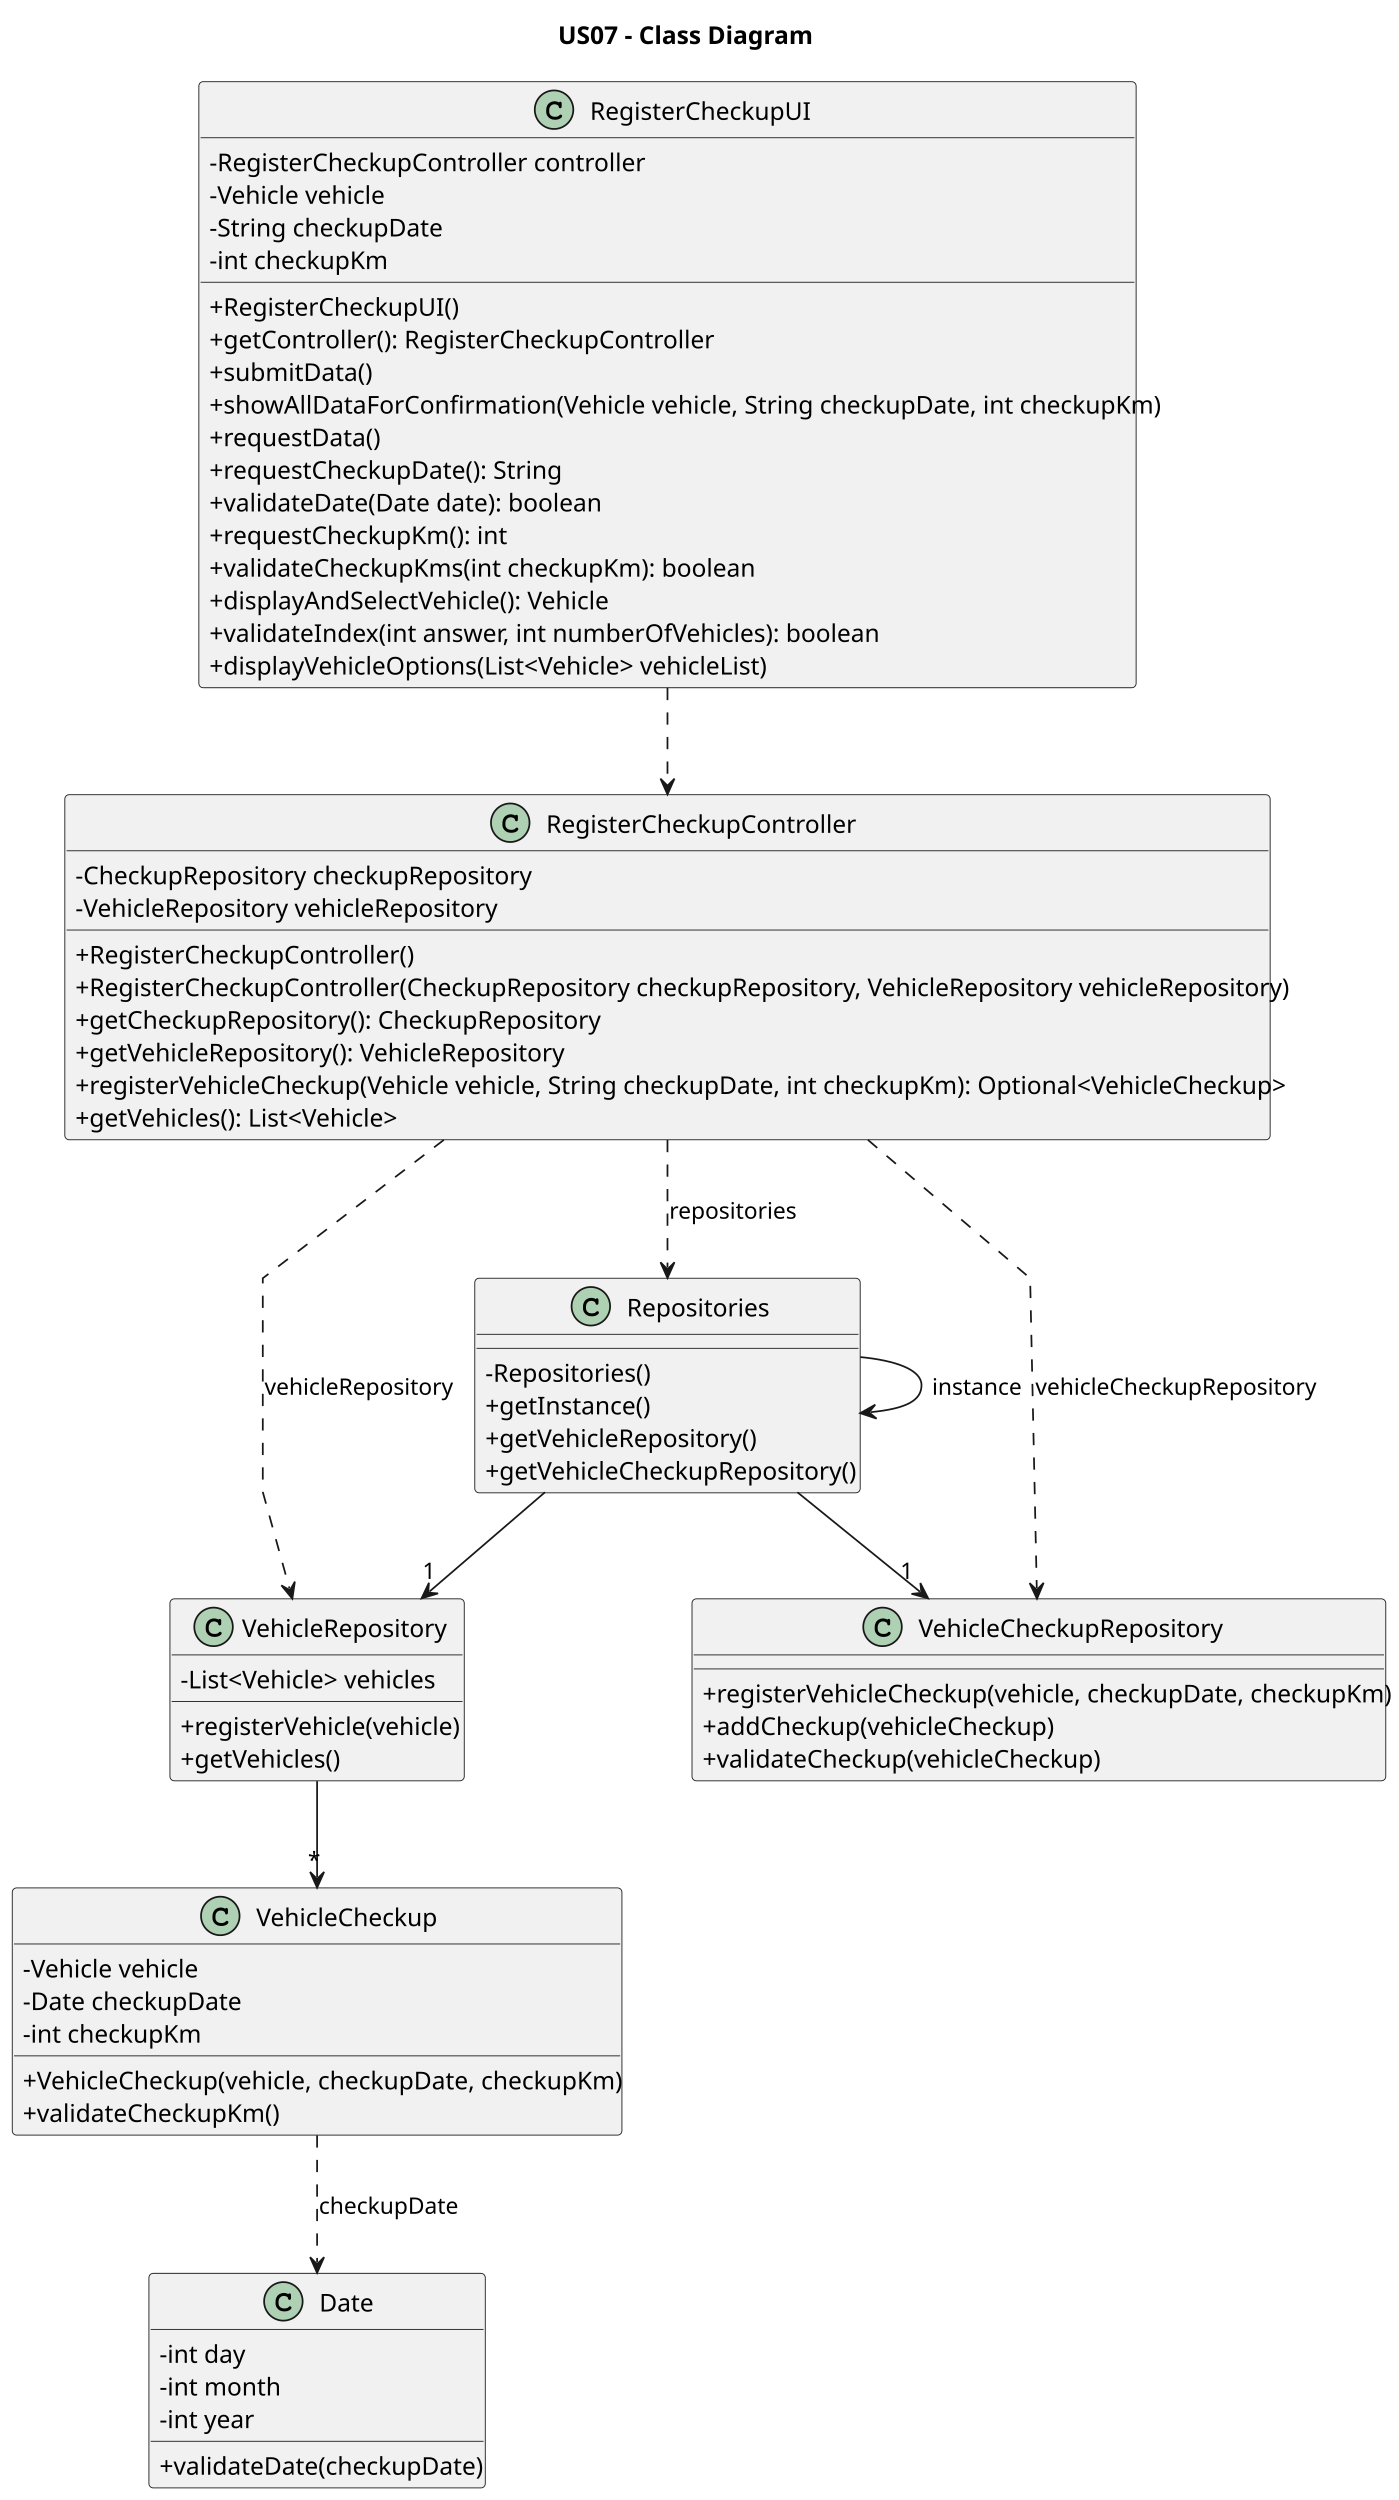
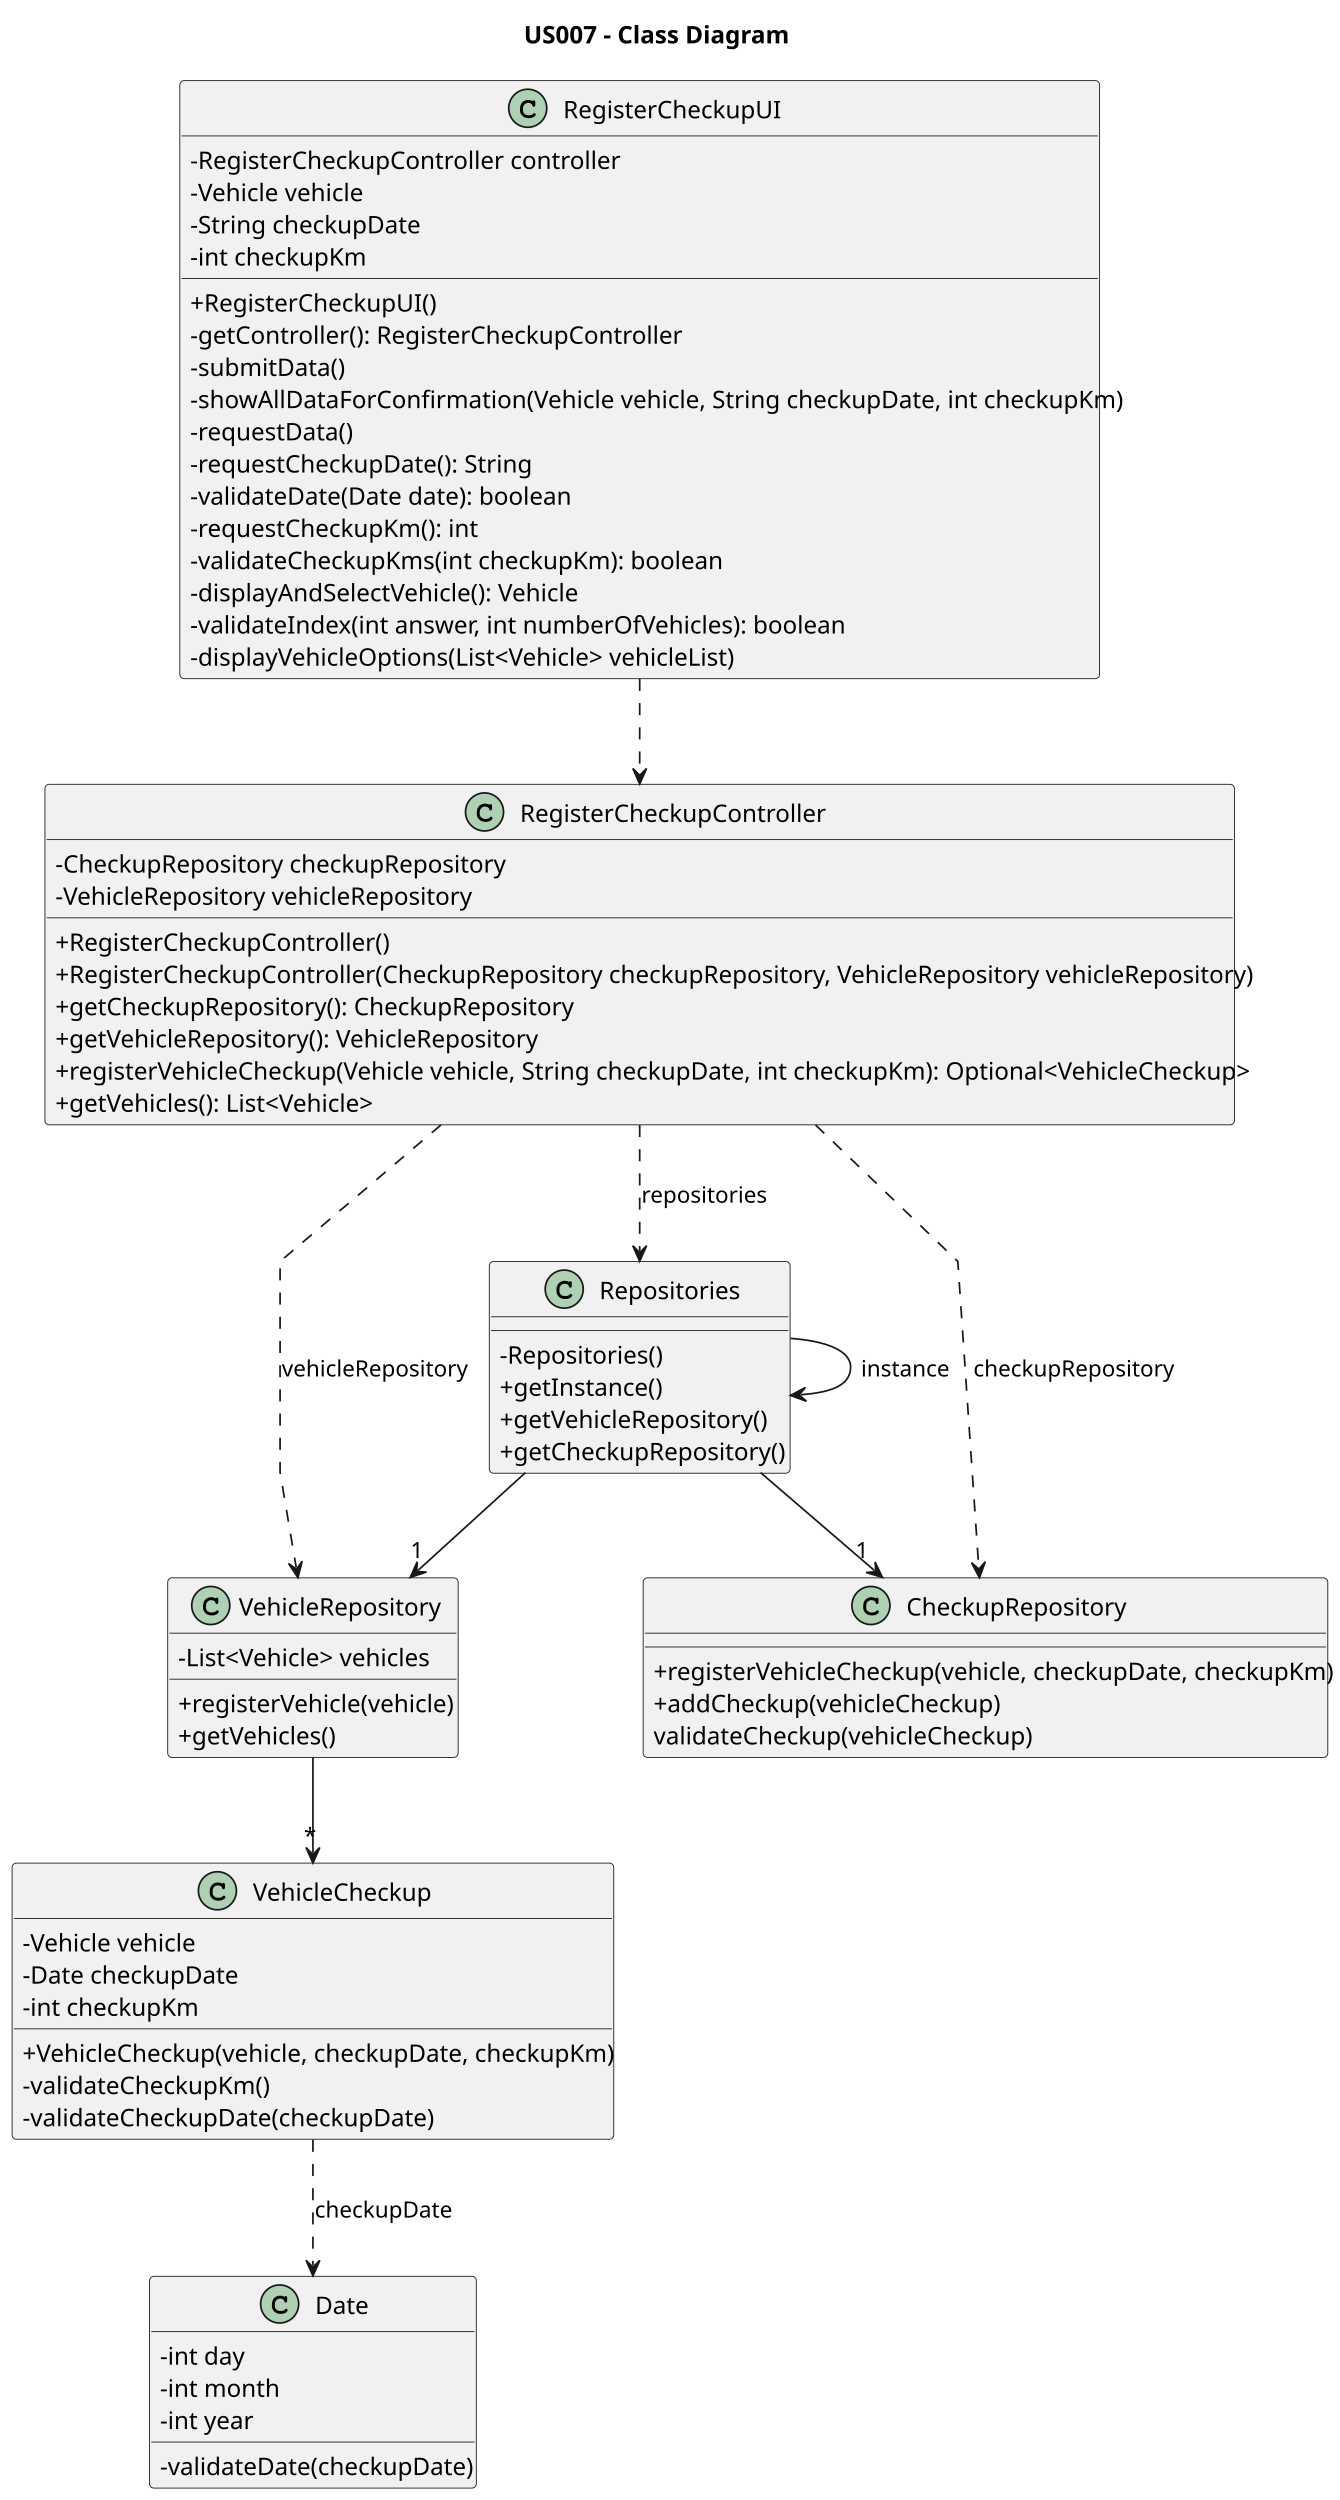
- <svg xmlns="http://www.w3.org/2000/svg" contentStyleType="text/css" height="1427px" preserveAspectRatio="none" style="width:798px;height:1427px;background:#FFFFFF;" version="1.1" viewBox="0 0 798 1427" width="798px" zoomAndPan="magnify">
+ <svg xmlns="http://www.w3.org/2000/svg" contentStyleType="text/css" height="1446px" preserveAspectRatio="none" style="width:775px;height:1446px;background:#FFFFFF;" version="1.1" viewBox="0 0 775 1446" width="775px" zoomAndPan="magnify">
  <defs />
  <g>
-     <text fill="#000000" font-family="sans-serif" font-size="14" font-weight="bold" lengthAdjust="spacing" textLength="147" x="318.5" y="25.107">US07 - Class Diagram</text>
+     <text fill="#000000" font-family="sans-serif" font-size="14" font-weight="bold" lengthAdjust="spacing" textLength="155" x="303" y="25.107">US007 - Class Diagram</text>
    <g id="elem_Repositories">
-       <rect codeLine="55" fill="#F1F1F1" height="122.484" id="Repositories" rx="2.5" ry="2.5" style="stroke:#181818;stroke-width:0.5;" width="220" x="271" y="729.621" />
-       <ellipse cx="337.25" cy="745.621" fill="#ADD1B2" rx="11" ry="11" style="stroke:#181818;stroke-width:1.0;" />
-       <path d="M340.016,741.496 Q340.172,741.277 340.359,741.168 Q340.547,741.059 340.766,741.059 Q341.141,741.059 341.375,741.324 Q341.609,741.574 341.609,742.184 L341.609,743.637 Q341.609,744.246 341.375,744.512 Q341.141,744.777 340.766,744.777 Q340.422,744.777 340.219,744.574 Q340.016,744.387 339.906,743.871 Q339.859,743.512 339.672,743.324 Q339.344,742.949 338.734,742.731 Q338.125,742.512 337.5,742.512 Q336.734,742.512 336.094,742.84 Q335.469,743.168 334.969,743.918 Q334.484,744.668 334.484,745.699 L334.484,746.793 Q334.484,748.027 335.375,748.856 Q336.266,749.668 337.859,749.668 Q338.797,749.668 339.453,749.418 Q339.844,749.262 340.266,748.824 Q340.531,748.559 340.672,748.481 Q340.828,748.402 341.031,748.402 Q341.359,748.402 341.609,748.668 Q341.875,748.918 341.875,749.262 Q341.875,749.606 341.531,750.012 Q341.031,750.59 340.234,750.918 Q339.156,751.371 337.859,751.371 Q336.344,751.371 335.141,750.746 Q334.156,750.246 333.469,749.184 Q332.781,748.106 332.781,746.824 L332.781,745.668 Q332.781,744.34 333.391,743.199 Q334.016,742.043 335.109,741.434 Q336.203,740.809 337.438,740.809 Q338.172,740.809 338.812,740.981 Q339.469,741.137 340.016,741.496 Z " fill="#000000" />
-       <text fill="#000000" font-family="sans-serif" font-size="14" lengthAdjust="spacing" textLength="79" x="357.75" y="751.418">Repositories</text>
-       <line style="stroke:#181818;stroke-width:0.5;" x1="272" x2="490" y1="761.621" y2="761.621" />
-       <line style="stroke:#181818;stroke-width:0.5;" x1="272" x2="490" y1="769.621" y2="769.621" />
-       <text fill="#000000" font-family="sans-serif" font-size="14" lengthAdjust="spacing" textLength="94" x="277" y="788.729">-Repositories()</text>
-       <text fill="#000000" font-family="sans-serif" font-size="14" lengthAdjust="spacing" textLength="91" x="277" y="807.35">+getInstance()</text>
-       <text fill="#000000" font-family="sans-serif" font-size="14" lengthAdjust="spacing" textLength="152" x="277" y="825.971">+getVehicleRepository()</text>
-       <text fill="#000000" font-family="sans-serif" font-size="14" lengthAdjust="spacing" textLength="208" x="277" y="844.592">+getVehicleCheckupRepository()</text>
+       <rect codeLine="55" fill="#F1F1F1" height="122.484" id="Repositories" rx="2.5" ry="2.5" style="stroke:#181818;stroke-width:0.5;" width="174" x="283" y="729.621" />
+       <ellipse cx="326.35" cy="745.621" fill="#ADD1B2" rx="11" ry="11" style="stroke:#181818;stroke-width:1.0;" />
+       <path d="M329.116,741.496 Q329.272,741.277 329.459,741.168 Q329.647,741.059 329.866,741.059 Q330.241,741.059 330.475,741.324 Q330.709,741.574 330.709,742.184 L330.709,743.637 Q330.709,744.246 330.475,744.512 Q330.241,744.777 329.866,744.777 Q329.522,744.777 329.319,744.574 Q329.116,744.387 329.006,743.871 Q328.959,743.512 328.772,743.324 Q328.444,742.949 327.834,742.731 Q327.225,742.512 326.6,742.512 Q325.834,742.512 325.194,742.84 Q324.569,743.168 324.069,743.918 Q323.584,744.668 323.584,745.699 L323.584,746.793 Q323.584,748.027 324.475,748.856 Q325.366,749.668 326.959,749.668 Q327.897,749.668 328.553,749.418 Q328.944,749.262 329.366,748.824 Q329.631,748.559 329.772,748.481 Q329.928,748.402 330.131,748.402 Q330.459,748.402 330.709,748.668 Q330.975,748.918 330.975,749.262 Q330.975,749.606 330.631,750.012 Q330.131,750.59 329.334,750.918 Q328.256,751.371 326.959,751.371 Q325.444,751.371 324.241,750.746 Q323.256,750.246 322.569,749.184 Q321.881,748.106 321.881,746.824 L321.881,745.668 Q321.881,744.34 322.491,743.199 Q323.116,742.043 324.209,741.434 Q325.303,740.809 326.538,740.809 Q327.272,740.809 327.913,740.981 Q328.569,741.137 329.116,741.496 Z " fill="#000000" />
+       <text fill="#000000" font-family="sans-serif" font-size="14" lengthAdjust="spacing" textLength="79" x="346.65" y="751.418">Repositories</text>
+       <line style="stroke:#181818;stroke-width:0.5;" x1="284" x2="456" y1="761.621" y2="761.621" />
+       <line style="stroke:#181818;stroke-width:0.5;" x1="284" x2="456" y1="769.621" y2="769.621" />
+       <text fill="#000000" font-family="sans-serif" font-size="14" lengthAdjust="spacing" textLength="94" x="289" y="788.729">-Repositories()</text>
+       <text fill="#000000" font-family="sans-serif" font-size="14" lengthAdjust="spacing" textLength="91" x="289" y="807.35">+getInstance()</text>
+       <text fill="#000000" font-family="sans-serif" font-size="14" lengthAdjust="spacing" textLength="152" x="289" y="825.971">+getVehicleRepository()</text>
+       <text fill="#000000" font-family="sans-serif" font-size="14" lengthAdjust="spacing" textLength="162" x="289" y="844.592">+getCheckupRepository()</text>
    </g>
    <g id="elem_VehicleRepository">
      <rect codeLine="62" fill="#F1F1F1" height="103.863" id="VehicleRepository" rx="2.5" ry="2.5" style="stroke:#181818;stroke-width:0.5;" width="168" x="97" y="912.621" />
      <ellipse cx="121.9" cy="928.621" fill="#ADD1B2" rx="11" ry="11" style="stroke:#181818;stroke-width:1.0;" />
      <path d="M124.666,924.496 Q124.822,924.277 125.009,924.168 Q125.197,924.059 125.416,924.059 Q125.791,924.059 126.025,924.324 Q126.259,924.574 126.259,925.184 L126.259,926.637 Q126.259,927.246 126.025,927.512 Q125.791,927.777 125.416,927.777 Q125.072,927.777 124.869,927.574 Q124.666,927.387 124.556,926.871 Q124.509,926.512 124.322,926.324 Q123.994,925.949 123.384,925.731 Q122.775,925.512 122.15,925.512 Q121.384,925.512 120.744,925.84 Q120.119,926.168 119.619,926.918 Q119.134,927.668 119.134,928.699 L119.134,929.793 Q119.134,931.027 120.025,931.856 Q120.916,932.668 122.509,932.668 Q123.447,932.668 124.103,932.418 Q124.494,932.262 124.916,931.824 Q125.181,931.559 125.322,931.481 Q125.478,931.402 125.681,931.402 Q126.009,931.402 126.259,931.668 Q126.525,931.918 126.525,932.262 Q126.525,932.606 126.181,933.012 Q125.681,933.59 124.884,933.918 Q123.806,934.371 122.509,934.371 Q120.994,934.371 119.791,933.746 Q118.806,933.246 118.119,932.184 Q117.431,931.106 117.431,929.824 L117.431,928.668 Q117.431,927.34 118.041,926.199 Q118.666,925.043 119.759,924.434 Q120.853,923.809 122.088,923.809 Q122.822,923.809 123.463,923.981 Q124.119,924.137 124.666,924.496 Z " fill="#000000" />
      <text fill="#000000" font-family="sans-serif" font-size="14" lengthAdjust="spacing" textLength="114" x="138.1" y="934.418">VehicleRepository</text>
      <line style="stroke:#181818;stroke-width:0.5;" x1="98" x2="264" y1="944.621" y2="944.621" />
      <text fill="#000000" font-family="sans-serif" font-size="14" lengthAdjust="spacing" textLength="144" x="103" y="963.729">-List&lt;Vehicle&gt; vehicles</text>
      <line style="stroke:#181818;stroke-width:0.5;" x1="98" x2="264" y1="971.242" y2="971.242" />
      <text fill="#000000" font-family="sans-serif" font-size="14" lengthAdjust="spacing" textLength="156" x="103" y="990.35">+registerVehicle(vehicle)</text>
      <text fill="#000000" font-family="sans-serif" font-size="14" lengthAdjust="spacing" textLength="91" x="103" y="1008.971">+getVehicles()</text>
    </g>
-     <g id="elem_VehicleCheckupRepository">
-       <rect codeLine="68" fill="#F1F1F1" height="103.863" id="VehicleCheckupRepository" rx="2.5" ry="2.5" style="stroke:#181818;stroke-width:0.5;" width="396" x="395" y="912.621" />
+     <g id="elem_CheckupRepository">
+       <rect codeLine="68" fill="#F1F1F1" height="103.863" id="CheckupRepository" rx="2.5" ry="2.5" style="stroke:#181818;stroke-width:0.5;" width="396" x="372" y="912.621" />
      <ellipse cx="503.75" cy="928.621" fill="#ADD1B2" rx="11" ry="11" style="stroke:#181818;stroke-width:1.0;" />
      <path d="M506.516,924.496 Q506.672,924.277 506.859,924.168 Q507.047,924.059 507.266,924.059 Q507.641,924.059 507.875,924.324 Q508.109,924.574 508.109,925.184 L508.109,926.637 Q508.109,927.246 507.875,927.512 Q507.641,927.777 507.266,927.777 Q506.922,927.777 506.719,927.574 Q506.516,927.387 506.406,926.871 Q506.359,926.512 506.172,926.324 Q505.844,925.949 505.234,925.731 Q504.625,925.512 504,925.512 Q503.234,925.512 502.594,925.84 Q501.969,926.168 501.469,926.918 Q500.984,927.668 500.984,928.699 L500.984,929.793 Q500.984,931.027 501.875,931.856 Q502.766,932.668 504.359,932.668 Q505.297,932.668 505.953,932.418 Q506.344,932.262 506.766,931.824 Q507.031,931.559 507.172,931.481 Q507.328,931.402 507.531,931.402 Q507.859,931.402 508.109,931.668 Q508.375,931.918 508.375,932.262 Q508.375,932.606 508.031,933.012 Q507.531,933.59 506.734,933.918 Q505.656,934.371 504.359,934.371 Q502.844,934.371 501.641,933.746 Q500.656,933.246 499.969,932.184 Q499.281,931.106 499.281,929.824 L499.281,928.668 Q499.281,927.34 499.891,926.199 Q500.516,925.043 501.609,924.434 Q502.703,923.809 503.938,923.809 Q504.672,923.809 505.312,923.981 Q505.969,924.137 506.516,924.496 Z " fill="#000000" />
-       <text fill="#000000" font-family="sans-serif" font-size="14" lengthAdjust="spacing" textLength="170" x="524.25" y="934.418">VehicleCheckupRepository</text>
-       <line style="stroke:#181818;stroke-width:0.5;" x1="396" x2="790" y1="944.621" y2="944.621" />
-       <line style="stroke:#181818;stroke-width:0.5;" x1="396" x2="790" y1="952.621" y2="952.621" />
-       <text fill="#000000" font-family="sans-serif" font-size="14" lengthAdjust="spacing" textLength="384" x="401" y="971.729">+registerVehicleCheckup(vehicle, checkupDate, checkupKm)</text>
-       <text fill="#000000" font-family="sans-serif" font-size="14" lengthAdjust="spacing" textLength="198" x="401" y="990.35">+addCheckup(vehicleCheckup)</text>
-       <text fill="#000000" font-family="sans-serif" font-size="14" lengthAdjust="spacing" textLength="223" x="401" y="1008.971">+validateCheckup(vehicleCheckup)</text>
+       <text fill="#000000" font-family="sans-serif" font-size="14" lengthAdjust="spacing" textLength="124" x="524.25" y="934.418">CheckupRepository</text>
+       <line style="stroke:#181818;stroke-width:0.5;" x1="373" x2="767" y1="944.621" y2="944.621" />
+       <line style="stroke:#181818;stroke-width:0.5;" x1="373" x2="767" y1="952.621" y2="952.621" />
+       <text fill="#000000" font-family="sans-serif" font-size="14" lengthAdjust="spacing" textLength="384" x="378" y="971.729">+registerVehicleCheckup(vehicle, checkupDate, checkupKm)</text>
+       <text fill="#000000" font-family="sans-serif" font-size="14" lengthAdjust="spacing" textLength="198" x="378" y="990.35">+addCheckup(vehicleCheckup)</text>
+       <text fill="#000000" font-family="sans-serif" font-size="14" lengthAdjust="spacing" textLength="215" x="378" y="1008.971">validateCheckup(vehicleCheckup)</text>
    </g>
    <g id="elem_VehicleCheckup">
-       <rect codeLine="74" fill="#F1F1F1" height="141.106" id="VehicleCheckup" rx="2.5" ry="2.5" style="stroke:#181818;stroke-width:0.5;" width="348" x="7" y="1077.621" />
+       <rect codeLine="74" fill="#F1F1F1" height="159.727" id="VehicleCheckup" rx="2.5" ry="2.5" style="stroke:#181818;stroke-width:0.5;" width="348" x="7" y="1077.621" />
      <ellipse cx="125.75" cy="1093.621" fill="#ADD1B2" rx="11" ry="11" style="stroke:#181818;stroke-width:1.0;" />
      <path d="M128.516,1089.496 Q128.672,1089.277 128.859,1089.168 Q129.047,1089.059 129.266,1089.059 Q129.641,1089.059 129.875,1089.324 Q130.109,1089.574 130.109,1090.184 L130.109,1091.637 Q130.109,1092.246 129.875,1092.512 Q129.641,1092.777 129.266,1092.777 Q128.922,1092.777 128.719,1092.574 Q128.516,1092.387 128.406,1091.871 Q128.359,1091.512 128.172,1091.324 Q127.844,1090.949 127.234,1090.73 Q126.625,1090.512 126,1090.512 Q125.234,1090.512 124.594,1090.84 Q123.969,1091.168 123.469,1091.918 Q122.984,1092.668 122.984,1093.699 L122.984,1094.793 Q122.984,1096.027 123.875,1096.855 Q124.766,1097.668 126.359,1097.668 Q127.297,1097.668 127.953,1097.418 Q128.344,1097.262 128.766,1096.824 Q129.031,1096.559 129.172,1096.48 Q129.328,1096.402 129.531,1096.402 Q129.859,1096.402 130.109,1096.668 Q130.375,1096.918 130.375,1097.262 Q130.375,1097.605 130.031,1098.012 Q129.531,1098.59 128.734,1098.918 Q127.656,1099.371 126.359,1099.371 Q124.844,1099.371 123.641,1098.746 Q122.656,1098.246 121.969,1097.184 Q121.281,1096.105 121.281,1094.824 L121.281,1093.668 Q121.281,1092.34 121.891,1091.199 Q122.516,1090.043 123.609,1089.434 Q124.703,1088.809 125.938,1088.809 Q126.672,1088.809 127.312,1088.98 Q127.969,1089.137 128.516,1089.496 Z " fill="#000000" />
      <text fill="#000000" font-family="sans-serif" font-size="14" lengthAdjust="spacing" textLength="102" x="146.25" y="1099.418">VehicleCheckup</text>
      <line style="stroke:#181818;stroke-width:0.5;" x1="8" x2="354" y1="1109.621" y2="1109.621" />
      <text fill="#000000" font-family="sans-serif" font-size="14" lengthAdjust="spacing" textLength="99" x="13" y="1128.728">-Vehicle vehicle</text>
      <text fill="#000000" font-family="sans-serif" font-size="14" lengthAdjust="spacing" textLength="122" x="13" y="1147.35">-Date checkupDate</text>
      <text fill="#000000" font-family="sans-serif" font-size="14" lengthAdjust="spacing" textLength="97" x="13" y="1165.971">-int checkupKm</text>
      <line style="stroke:#181818;stroke-width:0.5;" x1="8" x2="354" y1="1173.484" y2="1173.484" />
      <text fill="#000000" font-family="sans-serif" font-size="14" lengthAdjust="spacing" textLength="336" x="13" y="1192.592">+VehicleCheckup(vehicle, checkupDate, checkupKm)</text>
-       <text fill="#000000" font-family="sans-serif" font-size="14" lengthAdjust="spacing" textLength="143" x="13" y="1211.213">+validateCheckupKm()</text>
+       <text fill="#000000" font-family="sans-serif" font-size="14" lengthAdjust="spacing" textLength="140" x="13" y="1211.213">-validateCheckupKm()</text>
+       <text fill="#000000" font-family="sans-serif" font-size="14" lengthAdjust="spacing" textLength="233" x="13" y="1229.834">-validateCheckupDate(checkupDate)</text>
    </g>
    <g id="elem_Date">
-       <rect codeLine="82" fill="#F1F1F1" height="122.484" id="Date" rx="2.5" ry="2.5" style="stroke:#181818;stroke-width:0.5;" width="192" x="85" y="1297.621" />
-       <ellipse cx="161.75" cy="1313.621" fill="#ADD1B2" rx="11" ry="11" style="stroke:#181818;stroke-width:1.0;" />
-       <path d="M164.516,1309.496 Q164.672,1309.277 164.859,1309.168 Q165.047,1309.059 165.266,1309.059 Q165.641,1309.059 165.875,1309.324 Q166.109,1309.574 166.109,1310.184 L166.109,1311.637 Q166.109,1312.246 165.875,1312.512 Q165.641,1312.777 165.266,1312.777 Q164.922,1312.777 164.719,1312.574 Q164.516,1312.387 164.406,1311.871 Q164.359,1311.512 164.172,1311.324 Q163.844,1310.949 163.234,1310.73 Q162.625,1310.512 162,1310.512 Q161.234,1310.512 160.594,1310.84 Q159.969,1311.168 159.469,1311.918 Q158.984,1312.668 158.984,1313.699 L158.984,1314.793 Q158.984,1316.027 159.875,1316.855 Q160.766,1317.668 162.359,1317.668 Q163.297,1317.668 163.953,1317.418 Q164.344,1317.262 164.766,1316.824 Q165.031,1316.559 165.172,1316.48 Q165.328,1316.402 165.531,1316.402 Q165.859,1316.402 166.109,1316.668 Q166.375,1316.918 166.375,1317.262 Q166.375,1317.605 166.031,1318.012 Q165.531,1318.59 164.734,1318.918 Q163.656,1319.371 162.359,1319.371 Q160.844,1319.371 159.641,1318.746 Q158.656,1318.246 157.969,1317.184 Q157.281,1316.105 157.281,1314.824 L157.281,1313.668 Q157.281,1312.34 157.891,1311.199 Q158.516,1310.043 159.609,1309.434 Q160.703,1308.809 161.938,1308.809 Q162.672,1308.809 163.312,1308.98 Q163.969,1309.137 164.516,1309.496 Z " fill="#000000" />
-       <text fill="#000000" font-family="sans-serif" font-size="14" lengthAdjust="spacing" textLength="30" x="182.25" y="1319.418">Date</text>
-       <line style="stroke:#181818;stroke-width:0.5;" x1="86" x2="276" y1="1329.621" y2="1329.621" />
-       <text fill="#000000" font-family="sans-serif" font-size="14" lengthAdjust="spacing" textLength="47" x="91" y="1348.728">-int day</text>
-       <text fill="#000000" font-family="sans-serif" font-size="14" lengthAdjust="spacing" textLength="63" x="91" y="1367.35">-int month</text>
-       <text fill="#000000" font-family="sans-serif" font-size="14" lengthAdjust="spacing" textLength="52" x="91" y="1385.971">-int year</text>
-       <line style="stroke:#181818;stroke-width:0.5;" x1="86" x2="276" y1="1393.484" y2="1393.484" />
-       <text fill="#000000" font-family="sans-serif" font-size="14" lengthAdjust="spacing" textLength="180" x="91" y="1412.592">+validateDate(checkupDate)</text>
+       <rect codeLine="83" fill="#F1F1F1" height="122.484" id="Date" rx="2.5" ry="2.5" style="stroke:#181818;stroke-width:0.5;" width="189" x="86.5" y="1316.621" />
+       <ellipse cx="161.75" cy="1332.621" fill="#ADD1B2" rx="11" ry="11" style="stroke:#181818;stroke-width:1.0;" />
+       <path d="M164.516,1328.496 Q164.672,1328.277 164.859,1328.168 Q165.047,1328.059 165.266,1328.059 Q165.641,1328.059 165.875,1328.324 Q166.109,1328.574 166.109,1329.184 L166.109,1330.637 Q166.109,1331.246 165.875,1331.512 Q165.641,1331.777 165.266,1331.777 Q164.922,1331.777 164.719,1331.574 Q164.516,1331.387 164.406,1330.871 Q164.359,1330.512 164.172,1330.324 Q163.844,1329.949 163.234,1329.73 Q162.625,1329.512 162,1329.512 Q161.234,1329.512 160.594,1329.84 Q159.969,1330.168 159.469,1330.918 Q158.984,1331.668 158.984,1332.699 L158.984,1333.793 Q158.984,1335.027 159.875,1335.855 Q160.766,1336.668 162.359,1336.668 Q163.297,1336.668 163.953,1336.418 Q164.344,1336.262 164.766,1335.824 Q165.031,1335.559 165.172,1335.48 Q165.328,1335.402 165.531,1335.402 Q165.859,1335.402 166.109,1335.668 Q166.375,1335.918 166.375,1336.262 Q166.375,1336.605 166.031,1337.012 Q165.531,1337.59 164.734,1337.918 Q163.656,1338.371 162.359,1338.371 Q160.844,1338.371 159.641,1337.746 Q158.656,1337.246 157.969,1336.184 Q157.281,1335.105 157.281,1333.824 L157.281,1332.668 Q157.281,1331.34 157.891,1330.199 Q158.516,1329.043 159.609,1328.434 Q160.703,1327.809 161.938,1327.809 Q162.672,1327.809 163.312,1327.98 Q163.969,1328.137 164.516,1328.496 Z " fill="#000000" />
+       <text fill="#000000" font-family="sans-serif" font-size="14" lengthAdjust="spacing" textLength="30" x="182.25" y="1338.418">Date</text>
+       <line style="stroke:#181818;stroke-width:0.5;" x1="87.5" x2="274.5" y1="1348.621" y2="1348.621" />
+       <text fill="#000000" font-family="sans-serif" font-size="14" lengthAdjust="spacing" textLength="47" x="92.5" y="1367.728">-int day</text>
+       <text fill="#000000" font-family="sans-serif" font-size="14" lengthAdjust="spacing" textLength="63" x="92.5" y="1386.35">-int month</text>
+       <text fill="#000000" font-family="sans-serif" font-size="14" lengthAdjust="spacing" textLength="52" x="92.5" y="1404.971">-int year</text>
+       <line style="stroke:#181818;stroke-width:0.5;" x1="87.5" x2="274.5" y1="1412.484" y2="1412.484" />
+       <text fill="#000000" font-family="sans-serif" font-size="14" lengthAdjust="spacing" textLength="177" x="92.5" y="1431.592">-validateDate(checkupDate)</text>
    </g>
    <g id="elem_RegisterCheckupController">
-       <rect codeLine="44" fill="#F1F1F1" height="196.969" id="RegisterCheckupController" rx="2.5" ry="2.5" style="stroke:#181818;stroke-width:0.5;" width="688" x="37" y="453.621" />
-       <ellipse cx="291.25" cy="469.621" fill="#ADD1B2" rx="11" ry="11" style="stroke:#181818;stroke-width:1.0;" />
-       <path d="M294.016,465.496 Q294.172,465.277 294.359,465.168 Q294.547,465.059 294.766,465.059 Q295.141,465.059 295.375,465.324 Q295.609,465.574 295.609,466.184 L295.609,467.637 Q295.609,468.246 295.375,468.512 Q295.141,468.777 294.766,468.777 Q294.422,468.777 294.219,468.574 Q294.016,468.387 293.906,467.871 Q293.859,467.512 293.672,467.324 Q293.344,466.949 292.734,466.731 Q292.125,466.512 291.5,466.512 Q290.734,466.512 290.094,466.84 Q289.469,467.168 288.969,467.918 Q288.484,468.668 288.484,469.699 L288.484,470.793 Q288.484,472.027 289.375,472.856 Q290.266,473.668 291.859,473.668 Q292.797,473.668 293.453,473.418 Q293.844,473.262 294.266,472.824 Q294.531,472.559 294.672,472.481 Q294.828,472.402 295.031,472.402 Q295.359,472.402 295.609,472.668 Q295.875,472.918 295.875,473.262 Q295.875,473.606 295.531,474.012 Q295.031,474.59 294.234,474.918 Q293.156,475.371 291.859,475.371 Q290.344,475.371 289.141,474.746 Q288.156,474.246 287.469,473.184 Q286.781,472.106 286.781,470.824 L286.781,469.668 Q286.781,468.34 287.391,467.199 Q288.016,466.043 289.109,465.434 Q290.203,464.809 291.438,464.809 Q292.172,464.809 292.812,464.981 Q293.469,465.137 294.016,465.496 Z " fill="#000000" />
-       <text fill="#000000" font-family="sans-serif" font-size="14" lengthAdjust="spacing" textLength="171" x="311.75" y="475.418">RegisterCheckupController</text>
-       <line style="stroke:#181818;stroke-width:0.5;" x1="38" x2="724" y1="485.621" y2="485.621" />
-       <text fill="#000000" font-family="sans-serif" font-size="14" lengthAdjust="spacing" textLength="254" x="43" y="504.728">-CheckupRepository checkupRepository</text>
-       <text fill="#000000" font-family="sans-serif" font-size="14" lengthAdjust="spacing" textLength="235" x="43" y="523.35">-VehicleRepository vehicleRepository</text>
-       <line style="stroke:#181818;stroke-width:0.5;" x1="38" x2="724" y1="530.863" y2="530.863" />
-       <text fill="#000000" font-family="sans-serif" font-size="14" lengthAdjust="spacing" textLength="189" x="43" y="549.971">+RegisterCheckupController()</text>
-       <text fill="#000000" font-family="sans-serif" font-size="14" lengthAdjust="spacing" textLength="676" x="43" y="568.592">+RegisterCheckupController(CheckupRepository checkupRepository, VehicleRepository vehicleRepository)</text>
-       <text fill="#000000" font-family="sans-serif" font-size="14" lengthAdjust="spacing" textLength="294" x="43" y="587.213">+getCheckupRepository(): CheckupRepository</text>
-       <text fill="#000000" font-family="sans-serif" font-size="14" lengthAdjust="spacing" textLength="274" x="43" y="605.834">+getVehicleRepository(): VehicleRepository</text>
-       <text fill="#000000" font-family="sans-serif" font-size="14" lengthAdjust="spacing" textLength="673" x="43" y="624.455">+registerVehicleCheckup(Vehicle vehicle, String checkupDate, int checkupKm): Optional&lt;VehicleCheckup&gt;</text>
-       <text fill="#000000" font-family="sans-serif" font-size="14" lengthAdjust="spacing" textLength="183" x="43" y="643.076">+getVehicles(): List&lt;Vehicle&gt;</text>
+       <rect codeLine="44" fill="#F1F1F1" height="196.969" id="RegisterCheckupController" rx="2.5" ry="2.5" style="stroke:#181818;stroke-width:0.5;" width="688" x="26" y="453.621" />
+       <ellipse cx="280.25" cy="469.621" fill="#ADD1B2" rx="11" ry="11" style="stroke:#181818;stroke-width:1.0;" />
+       <path d="M283.016,465.496 Q283.172,465.277 283.359,465.168 Q283.547,465.059 283.766,465.059 Q284.141,465.059 284.375,465.324 Q284.609,465.574 284.609,466.184 L284.609,467.637 Q284.609,468.246 284.375,468.512 Q284.141,468.777 283.766,468.777 Q283.422,468.777 283.219,468.574 Q283.016,468.387 282.906,467.871 Q282.859,467.512 282.672,467.324 Q282.344,466.949 281.734,466.731 Q281.125,466.512 280.5,466.512 Q279.734,466.512 279.094,466.84 Q278.469,467.168 277.969,467.918 Q277.484,468.668 277.484,469.699 L277.484,470.793 Q277.484,472.027 278.375,472.856 Q279.266,473.668 280.859,473.668 Q281.797,473.668 282.453,473.418 Q282.844,473.262 283.266,472.824 Q283.531,472.559 283.672,472.481 Q283.828,472.402 284.031,472.402 Q284.359,472.402 284.609,472.668 Q284.875,472.918 284.875,473.262 Q284.875,473.606 284.531,474.012 Q284.031,474.59 283.234,474.918 Q282.156,475.371 280.859,475.371 Q279.344,475.371 278.141,474.746 Q277.156,474.246 276.469,473.184 Q275.781,472.106 275.781,470.824 L275.781,469.668 Q275.781,468.34 276.391,467.199 Q277.016,466.043 278.109,465.434 Q279.203,464.809 280.438,464.809 Q281.172,464.809 281.812,464.981 Q282.469,465.137 283.016,465.496 Z " fill="#000000" />
+       <text fill="#000000" font-family="sans-serif" font-size="14" lengthAdjust="spacing" textLength="171" x="300.75" y="475.418">RegisterCheckupController</text>
+       <line style="stroke:#181818;stroke-width:0.5;" x1="27" x2="713" y1="485.621" y2="485.621" />
+       <text fill="#000000" font-family="sans-serif" font-size="14" lengthAdjust="spacing" textLength="254" x="32" y="504.728">-CheckupRepository checkupRepository</text>
+       <text fill="#000000" font-family="sans-serif" font-size="14" lengthAdjust="spacing" textLength="235" x="32" y="523.35">-VehicleRepository vehicleRepository</text>
+       <line style="stroke:#181818;stroke-width:0.5;" x1="27" x2="713" y1="530.863" y2="530.863" />
+       <text fill="#000000" font-family="sans-serif" font-size="14" lengthAdjust="spacing" textLength="189" x="32" y="549.971">+RegisterCheckupController()</text>
+       <text fill="#000000" font-family="sans-serif" font-size="14" lengthAdjust="spacing" textLength="676" x="32" y="568.592">+RegisterCheckupController(CheckupRepository checkupRepository, VehicleRepository vehicleRepository)</text>
+       <text fill="#000000" font-family="sans-serif" font-size="14" lengthAdjust="spacing" textLength="294" x="32" y="587.213">+getCheckupRepository(): CheckupRepository</text>
+       <text fill="#000000" font-family="sans-serif" font-size="14" lengthAdjust="spacing" textLength="274" x="32" y="605.834">+getVehicleRepository(): VehicleRepository</text>
+       <text fill="#000000" font-family="sans-serif" font-size="14" lengthAdjust="spacing" textLength="673" x="32" y="624.455">+registerVehicleCheckup(Vehicle vehicle, String checkupDate, int checkupKm): Optional&lt;VehicleCheckup&gt;</text>
+       <text fill="#000000" font-family="sans-serif" font-size="14" lengthAdjust="spacing" textLength="183" x="32" y="643.076">+getVehicles(): List&lt;Vehicle&gt;</text>
    </g>
    <g id="elem_RegisterCheckupUI">
-       <rect codeLine="25" fill="#F1F1F1" height="345.938" id="RegisterCheckupUI" rx="2.5" ry="2.5" style="stroke:#181818;stroke-width:0.5;" width="535" x="113.5" y="46.621" />
-       <ellipse cx="316.25" cy="62.621" fill="#ADD1B2" rx="11" ry="11" style="stroke:#181818;stroke-width:1.0;" />
-       <path d="M319.016,58.496 Q319.172,58.277 319.359,58.168 Q319.547,58.059 319.766,58.059 Q320.141,58.059 320.375,58.324 Q320.609,58.574 320.609,59.184 L320.609,60.637 Q320.609,61.246 320.375,61.512 Q320.141,61.777 319.766,61.777 Q319.422,61.777 319.219,61.574 Q319.016,61.387 318.906,60.871 Q318.859,60.512 318.672,60.324 Q318.344,59.949 317.734,59.73 Q317.125,59.512 316.5,59.512 Q315.734,59.512 315.094,59.84 Q314.469,60.168 313.969,60.918 Q313.484,61.668 313.484,62.699 L313.484,63.793 Q313.484,65.027 314.375,65.856 Q315.266,66.668 316.859,66.668 Q317.797,66.668 318.453,66.418 Q318.844,66.262 319.266,65.824 Q319.531,65.559 319.672,65.481 Q319.828,65.402 320.031,65.402 Q320.359,65.402 320.609,65.668 Q320.875,65.918 320.875,66.262 Q320.875,66.606 320.531,67.012 Q320.031,67.59 319.234,67.918 Q318.156,68.371 316.859,68.371 Q315.344,68.371 314.141,67.746 Q313.156,67.246 312.469,66.184 Q311.781,65.106 311.781,63.824 L311.781,62.668 Q311.781,61.34 312.391,60.199 Q313.016,59.043 314.109,58.434 Q315.203,57.809 316.438,57.809 Q317.172,57.809 317.812,57.98 Q318.469,58.137 319.016,58.496 Z " fill="#000000" />
-       <text fill="#000000" font-family="sans-serif" font-size="14" lengthAdjust="spacing" textLength="121" x="336.75" y="68.418">RegisterCheckupUI</text>
-       <line style="stroke:#181818;stroke-width:0.5;" x1="114.5" x2="647.5" y1="78.621" y2="78.621" />
-       <text fill="#000000" font-family="sans-serif" font-size="14" lengthAdjust="spacing" textLength="239" x="119.5" y="97.728">-RegisterCheckupController controller</text>
-       <text fill="#000000" font-family="sans-serif" font-size="14" lengthAdjust="spacing" textLength="99" x="119.5" y="116.35">-Vehicle vehicle</text>
-       <text fill="#000000" font-family="sans-serif" font-size="14" lengthAdjust="spacing" textLength="129" x="119.5" y="134.971">-String checkupDate</text>
-       <text fill="#000000" font-family="sans-serif" font-size="14" lengthAdjust="spacing" textLength="97" x="119.5" y="153.592">-int checkupKm</text>
-       <line style="stroke:#181818;stroke-width:0.5;" x1="114.5" x2="647.5" y1="161.106" y2="161.106" />
-       <text fill="#000000" font-family="sans-serif" font-size="14" lengthAdjust="spacing" textLength="139" x="119.5" y="180.213">+RegisterCheckupUI()</text>
-       <text fill="#000000" font-family="sans-serif" font-size="14" lengthAdjust="spacing" textLength="279" x="119.5" y="198.834">+getController(): RegisterCheckupController</text>
-       <text fill="#000000" font-family="sans-serif" font-size="14" lengthAdjust="spacing" textLength="89" x="119.5" y="217.455">+submitData()</text>
-       <text fill="#000000" font-family="sans-serif" font-size="14" lengthAdjust="spacing" textLength="523" x="119.5" y="236.076">+showAllDataForConfirmation(Vehicle vehicle, String checkupDate, int checkupKm)</text>
-       <text fill="#000000" font-family="sans-serif" font-size="14" lengthAdjust="spacing" textLength="96" x="119.5" y="254.697">+requestData()</text>
-       <text fill="#000000" font-family="sans-serif" font-size="14" lengthAdjust="spacing" textLength="197" x="119.5" y="273.318">+requestCheckupDate(): String</text>
-       <text fill="#000000" font-family="sans-serif" font-size="14" lengthAdjust="spacing" textLength="218" x="119.5" y="291.94">+validateDate(Date date): boolean</text>
-       <text fill="#000000" font-family="sans-serif" font-size="14" lengthAdjust="spacing" textLength="165" x="119.5" y="310.56">+requestCheckupKm(): int</text>
-       <text fill="#000000" font-family="sans-serif" font-size="14" lengthAdjust="spacing" textLength="301" x="119.5" y="329.182">+validateCheckupKms(int checkupKm): boolean</text>
-       <text fill="#000000" font-family="sans-serif" font-size="14" lengthAdjust="spacing" textLength="226" x="119.5" y="347.803">+displayAndSelectVehicle(): Vehicle</text>
-       <text fill="#000000" font-family="sans-serif" font-size="14" lengthAdjust="spacing" textLength="366" x="119.5" y="366.424">+validateIndex(int answer, int numberOfVehicles): boolean</text>
-       <text fill="#000000" font-family="sans-serif" font-size="14" lengthAdjust="spacing" textLength="311" x="119.5" y="385.045">+displayVehicleOptions(List&lt;Vehicle&gt; vehicleList)</text>
+       <rect codeLine="25" fill="#F1F1F1" height="345.938" id="RegisterCheckupUI" rx="2.5" ry="2.5" style="stroke:#181818;stroke-width:0.5;" width="532" x="104" y="46.621" />
+       <ellipse cx="305.25" cy="62.621" fill="#ADD1B2" rx="11" ry="11" style="stroke:#181818;stroke-width:1.0;" />
+       <path d="M308.016,58.496 Q308.172,58.277 308.359,58.168 Q308.547,58.059 308.766,58.059 Q309.141,58.059 309.375,58.324 Q309.609,58.574 309.609,59.184 L309.609,60.637 Q309.609,61.246 309.375,61.512 Q309.141,61.777 308.766,61.777 Q308.422,61.777 308.219,61.574 Q308.016,61.387 307.906,60.871 Q307.859,60.512 307.672,60.324 Q307.344,59.949 306.734,59.73 Q306.125,59.512 305.5,59.512 Q304.734,59.512 304.094,59.84 Q303.469,60.168 302.969,60.918 Q302.484,61.668 302.484,62.699 L302.484,63.793 Q302.484,65.027 303.375,65.856 Q304.266,66.668 305.859,66.668 Q306.797,66.668 307.453,66.418 Q307.844,66.262 308.266,65.824 Q308.531,65.559 308.672,65.481 Q308.828,65.402 309.031,65.402 Q309.359,65.402 309.609,65.668 Q309.875,65.918 309.875,66.262 Q309.875,66.606 309.531,67.012 Q309.031,67.59 308.234,67.918 Q307.156,68.371 305.859,68.371 Q304.344,68.371 303.141,67.746 Q302.156,67.246 301.469,66.184 Q300.781,65.106 300.781,63.824 L300.781,62.668 Q300.781,61.34 301.391,60.199 Q302.016,59.043 303.109,58.434 Q304.203,57.809 305.438,57.809 Q306.172,57.809 306.812,57.98 Q307.469,58.137 308.016,58.496 Z " fill="#000000" />
+       <text fill="#000000" font-family="sans-serif" font-size="14" lengthAdjust="spacing" textLength="121" x="325.75" y="68.418">RegisterCheckupUI</text>
+       <line style="stroke:#181818;stroke-width:0.5;" x1="105" x2="635" y1="78.621" y2="78.621" />
+       <text fill="#000000" font-family="sans-serif" font-size="14" lengthAdjust="spacing" textLength="239" x="110" y="97.728">-RegisterCheckupController controller</text>
+       <text fill="#000000" font-family="sans-serif" font-size="14" lengthAdjust="spacing" textLength="99" x="110" y="116.35">-Vehicle vehicle</text>
+       <text fill="#000000" font-family="sans-serif" font-size="14" lengthAdjust="spacing" textLength="129" x="110" y="134.971">-String checkupDate</text>
+       <text fill="#000000" font-family="sans-serif" font-size="14" lengthAdjust="spacing" textLength="97" x="110" y="153.592">-int checkupKm</text>
+       <line style="stroke:#181818;stroke-width:0.5;" x1="105" x2="635" y1="161.106" y2="161.106" />
+       <text fill="#000000" font-family="sans-serif" font-size="14" lengthAdjust="spacing" textLength="139" x="110" y="180.213">+RegisterCheckupUI()</text>
+       <text fill="#000000" font-family="sans-serif" font-size="14" lengthAdjust="spacing" textLength="276" x="110" y="198.834">-getController(): RegisterCheckupController</text>
+       <text fill="#000000" font-family="sans-serif" font-size="14" lengthAdjust="spacing" textLength="86" x="110" y="217.455">-submitData()</text>
+       <text fill="#000000" font-family="sans-serif" font-size="14" lengthAdjust="spacing" textLength="520" x="110" y="236.076">-showAllDataForConfirmation(Vehicle vehicle, String checkupDate, int checkupKm)</text>
+       <text fill="#000000" font-family="sans-serif" font-size="14" lengthAdjust="spacing" textLength="93" x="110" y="254.697">-requestData()</text>
+       <text fill="#000000" font-family="sans-serif" font-size="14" lengthAdjust="spacing" textLength="194" x="110" y="273.318">-requestCheckupDate(): String</text>
+       <text fill="#000000" font-family="sans-serif" font-size="14" lengthAdjust="spacing" textLength="215" x="110" y="291.94">-validateDate(Date date): boolean</text>
+       <text fill="#000000" font-family="sans-serif" font-size="14" lengthAdjust="spacing" textLength="162" x="110" y="310.56">-requestCheckupKm(): int</text>
+       <text fill="#000000" font-family="sans-serif" font-size="14" lengthAdjust="spacing" textLength="298" x="110" y="329.182">-validateCheckupKms(int checkupKm): boolean</text>
+       <text fill="#000000" font-family="sans-serif" font-size="14" lengthAdjust="spacing" textLength="223" x="110" y="347.803">-displayAndSelectVehicle(): Vehicle</text>
+       <text fill="#000000" font-family="sans-serif" font-size="14" lengthAdjust="spacing" textLength="363" x="110" y="366.424">-validateIndex(int answer, int numberOfVehicles): boolean</text>
+       <text fill="#000000" font-family="sans-serif" font-size="14" lengthAdjust="spacing" textLength="308" x="110" y="385.045">-displayVehicleOptions(List&lt;Vehicle&gt; vehicleList)</text>
    </g>
    <g id="link_Repositories_Repositories">
-       <path codeLine="11" d="M491.02,774.611 C511.54,776.581 526,781.921 526,790.621 C526,799.321 517.513,804.088 496.993,806.058 " fill="none" id="Repositories-to-Repositories" style="stroke:#181818;stroke-width:1.0;" />
-       <polygon fill="#181818" points="491.02,806.631,500.361,809.753,495.997,806.153,499.597,801.789,491.02,806.631" style="stroke:#181818;stroke-width:1.0;" />
-       <text fill="#000000" font-family="sans-serif" font-size="13" lengthAdjust="spacing" textLength="49" x="532" y="796.149">instance</text>
+       <path codeLine="11" d="M457.18,774.121 C477.26,775.541 492,781.041 492,790.621 C492,800.201 483.245,805.278 463.165,806.698 " fill="none" id="Repositories-to-Repositories" style="stroke:#181818;stroke-width:1.0;" />
+       <polygon fill="#181818" points="457.18,807.121,466.44,810.476,462.168,806.768,465.875,802.496,457.18,807.121" style="stroke:#181818;stroke-width:1.0;" />
+       <text fill="#000000" font-family="sans-serif" font-size="13" lengthAdjust="spacing" textLength="49" x="498" y="796.149">instance</text>
    </g>
    <g id="link_Repositories_VehicleRepository">
-       <path codeLine="14" d="M311.05,851.781 C288.07,871.541 267.309,889.399 245.169,908.439 " fill="none" id="Repositories-to-VehicleRepository" style="stroke:#181818;stroke-width:1.0;" />
-       <polygon fill="#181818" points="240.62,912.351,250.052,909.516,244.411,909.091,244.836,903.45,240.62,912.351" style="stroke:#181818;stroke-width:1.0;" />
-       <text fill="#000000" font-family="sans-serif" font-size="13" lengthAdjust="spacing" textLength="7" x="241.161" y="901.242">1</text>
+       <path codeLine="14" d="M303.9,851.781 C282.18,871.541 262.697,889.273 241.777,908.312 " fill="none" id="Repositories-to-VehicleRepository" style="stroke:#181818;stroke-width:1.0;" />
+       <polygon fill="#181818" points="237.34,912.351,246.688,909.251,241.038,908.986,241.304,903.335,237.34,912.351" style="stroke:#181818;stroke-width:1.0;" />
+       <text fill="#000000" font-family="sans-serif" font-size="13" lengthAdjust="spacing" textLength="7" x="237.44" y="901.242">1</text>
    </g>
-     <g id="link_Repositories_VehicleCheckupRepository">
-       <path codeLine="15" d="M455.15,851.781 C479.51,871.541 501.68,889.531 525.15,908.571 " fill="none" id="Repositories-to-VehicleCheckupRepository" style="stroke:#181818;stroke-width:1.0;" />
-       <polygon fill="#181818" points="529.81,912.351,525.341,903.575,525.927,909.201,520.301,909.787,529.81,912.351" style="stroke:#181818;stroke-width:1.0;" />
-       <text fill="#000000" font-family="sans-serif" font-size="13" lengthAdjust="spacing" textLength="7" x="513.848" y="901.242">1</text>
+     <g id="link_Repositories_CheckupRepository">
+       <path codeLine="15" d="M439.95,851.781 C462.93,871.541 483.691,889.399 505.831,908.439 " fill="none" id="Repositories-to-CheckupRepository" style="stroke:#181818;stroke-width:1.0;" />
+       <polygon fill="#181818" points="510.38,912.351,506.164,903.45,506.589,909.091,500.948,909.516,510.38,912.351" style="stroke:#181818;stroke-width:1.0;" />
+       <text fill="#000000" font-family="sans-serif" font-size="13" lengthAdjust="spacing" textLength="7" x="494.898" y="901.242">1</text>
    </g>
    <g id="link_VehicleRepository_VehicleCheckup">
-       <path codeLine="17" d="M181,1016.661 C181,1035.531 181,1051.261 181,1071.501 " fill="none" id="VehicleRepository-to-VehicleCheckup" style="stroke:#181818;stroke-width:1.0;" />
-       <polygon fill="#181818" points="181,1077.501,185,1068.501,181,1072.501,177,1068.501,181,1077.501" style="stroke:#181818;stroke-width:1.0;" />
-       <text fill="#000000" font-family="sans-serif" font-size="13" lengthAdjust="spacing" textLength="5" x="175.742" y="1066.38">*</text>
+       <path codeLine="17" d="M181,1016.801 C181,1035.481 181,1051.061 181,1071.591 " fill="none" id="VehicleRepository-to-VehicleCheckup" style="stroke:#181818;stroke-width:1.0;" />
+       <polygon fill="#181818" points="181,1077.591,185,1068.591,181,1072.591,177,1068.591,181,1077.591" style="stroke:#181818;stroke-width:1.0;" />
+       <text fill="#000000" font-family="sans-serif" font-size="13" lengthAdjust="spacing" textLength="5" x="175.769" y="1066.484">*</text>
    </g>
    <g id="link_VehicleCheckup_Date">
-       <path codeLine="19" d="M181,1218.841 C181,1244.291 181,1266.841 181,1291.391 " fill="none" id="VehicleCheckup-to-Date" style="stroke:#181818;stroke-width:1.0;stroke-dasharray:7.0,7.0;" />
-       <polygon fill="#181818" points="181,1297.391,185,1288.391,181,1292.391,177,1288.391,181,1297.391" style="stroke:#181818;stroke-width:1.0;" />
-       <text fill="#000000" font-family="sans-serif" font-size="13" lengthAdjust="spacing" textLength="76" x="182" y="1263.649">checkupDate</text>
+       <path codeLine="19" d="M181,1237.631 C181,1263.591 181,1286.001 181,1310.341 " fill="none" id="VehicleCheckup-to-Date" style="stroke:#181818;stroke-width:1.0;stroke-dasharray:7.0,7.0;" />
+       <polygon fill="#181818" points="181,1316.341,185,1307.341,181,1311.341,177,1307.341,181,1316.341" style="stroke:#181818;stroke-width:1.0;" />
+       <text fill="#000000" font-family="sans-serif" font-size="13" lengthAdjust="spacing" textLength="76" x="182" y="1282.649">checkupDate</text>
    </g>
    <g id="link_RegisterCheckupController_Repositories">
-       <path codeLine="20" d="M381,650.681 C381,677.401 381,699.571 381,723.521 " fill="none" id="RegisterCheckupController-to-Repositories" style="stroke:#181818;stroke-width:1.0;stroke-dasharray:7.0,7.0;" />
-       <polygon fill="#181818" points="381,729.521,385,720.521,381,724.521,377,720.521,381,729.521" style="stroke:#181818;stroke-width:1.0;" />
-       <text fill="#000000" font-family="sans-serif" font-size="13" lengthAdjust="spacing" textLength="67" x="382" y="695.649">repositories</text>
+       <path codeLine="20" d="M370,650.681 C370,677.401 370,699.571 370,723.521 " fill="none" id="RegisterCheckupController-to-Repositories" style="stroke:#181818;stroke-width:1.0;stroke-dasharray:7.0,7.0;" />
+       <polygon fill="#181818" points="370,729.521,374,720.521,370,724.521,366,720.521,370,729.521" style="stroke:#181818;stroke-width:1.0;" />
+       <text fill="#000000" font-family="sans-serif" font-size="13" lengthAdjust="spacing" textLength="67" x="371" y="695.649">repositories</text>
    </g>
    <g id="link_RegisterCheckupUI_RegisterCheckupController">
-       <path codeLine="21" d="M381,392.651 C381,413.511 381,428.221 381,447.461 " fill="none" id="RegisterCheckupUI-to-RegisterCheckupController" style="stroke:#181818;stroke-width:1.0;stroke-dasharray:7.0,7.0;" />
-       <polygon fill="#181818" points="381,453.461,385,444.461,381,448.461,377,444.461,381,453.461" style="stroke:#181818;stroke-width:1.0;" />
+       <path codeLine="21" d="M370,392.651 C370,413.511 370,428.221 370,447.461 " fill="none" id="RegisterCheckupUI-to-RegisterCheckupController" style="stroke:#181818;stroke-width:1.0;stroke-dasharray:7.0,7.0;" />
+       <polygon fill="#181818" points="370,453.461,374,444.461,370,448.461,366,444.461,370,453.461" style="stroke:#181818;stroke-width:1.0;" />
    </g>
    <g id="link_RegisterCheckupController_VehicleRepository">
-       <path codeLine="22" d="M253.34,650.661 C199.91,691.481 150,729.621 150,729.621 C150,729.621 150,851.621 150,851.621 C150,851.621 157.079,877.219 165.259,906.759 " fill="none" id="RegisterCheckupController-to-VehicleRepository" style="stroke:#181818;stroke-width:1.0;stroke-dasharray:7.0,7.0;" />
-       <polygon fill="#181818" points="166.86,912.541,168.313,902.8,165.526,907.722,160.603,904.935,166.86,912.541" style="stroke:#181818;stroke-width:1.0;" />
-       <text fill="#000000" font-family="sans-serif" font-size="13" lengthAdjust="spacing" textLength="101" x="151" y="796.149">vehicleRepository</text>
+       <path codeLine="22" d="M255.05,650.661 C206.94,691.481 162,729.621 162,729.621 C162,729.621 162,851.621 162,851.621 C162,851.621 166.317,877.086 171.327,906.626 " fill="none" id="RegisterCheckupController-to-VehicleRepository" style="stroke:#181818;stroke-width:1.0;stroke-dasharray:7.0,7.0;" />
+       <polygon fill="#181818" points="172.33,912.541,174.769,902.999,171.494,907.611,166.881,904.337,172.33,912.541" style="stroke:#181818;stroke-width:1.0;" />
+       <text fill="#000000" font-family="sans-serif" font-size="13" lengthAdjust="spacing" textLength="101" x="163" y="796.149">vehicleRepository</text>
    </g>
-     <g id="link_RegisterCheckupController_VehicleCheckupRepository">
-       <path codeLine="23" d="M495.4,650.661 C543.27,691.481 588,729.621 588,729.621 C588,729.621 590.312,837.702 591.782,906.562 " fill="none" id="RegisterCheckupController-to-VehicleCheckupRepository" style="stroke:#181818;stroke-width:1.0;stroke-dasharray:7.0,7.0;" />
-       <polygon fill="#181818" points="591.91,912.561,595.717,903.478,591.803,907.562,587.719,903.649,591.91,912.561" style="stroke:#181818;stroke-width:1.0;" />
-       <text fill="#000000" font-family="sans-serif" font-size="13" lengthAdjust="spacing" textLength="152" x="591" y="796.149">vehicleCheckupRepository</text>
+     <g id="link_RegisterCheckupController_CheckupRepository">
+       <path codeLine="23" d="M471.69,650.661 C514.24,691.481 554,729.621 554,729.621 C554,729.621 561.391,837.715 566.101,906.575 " fill="none" id="RegisterCheckupController-to-CheckupRepository" style="stroke:#181818;stroke-width:1.0;stroke-dasharray:7.0,7.0;" />
+       <polygon fill="#181818" points="566.51,912.561,569.886,903.309,566.169,907.573,561.905,903.855,566.51,912.561" style="stroke:#181818;stroke-width:1.0;" />
+       <text fill="#000000" font-family="sans-serif" font-size="13" lengthAdjust="spacing" textLength="111" x="563" y="796.149">checkupRepository</text>
    </g>
  </g>
</svg>
